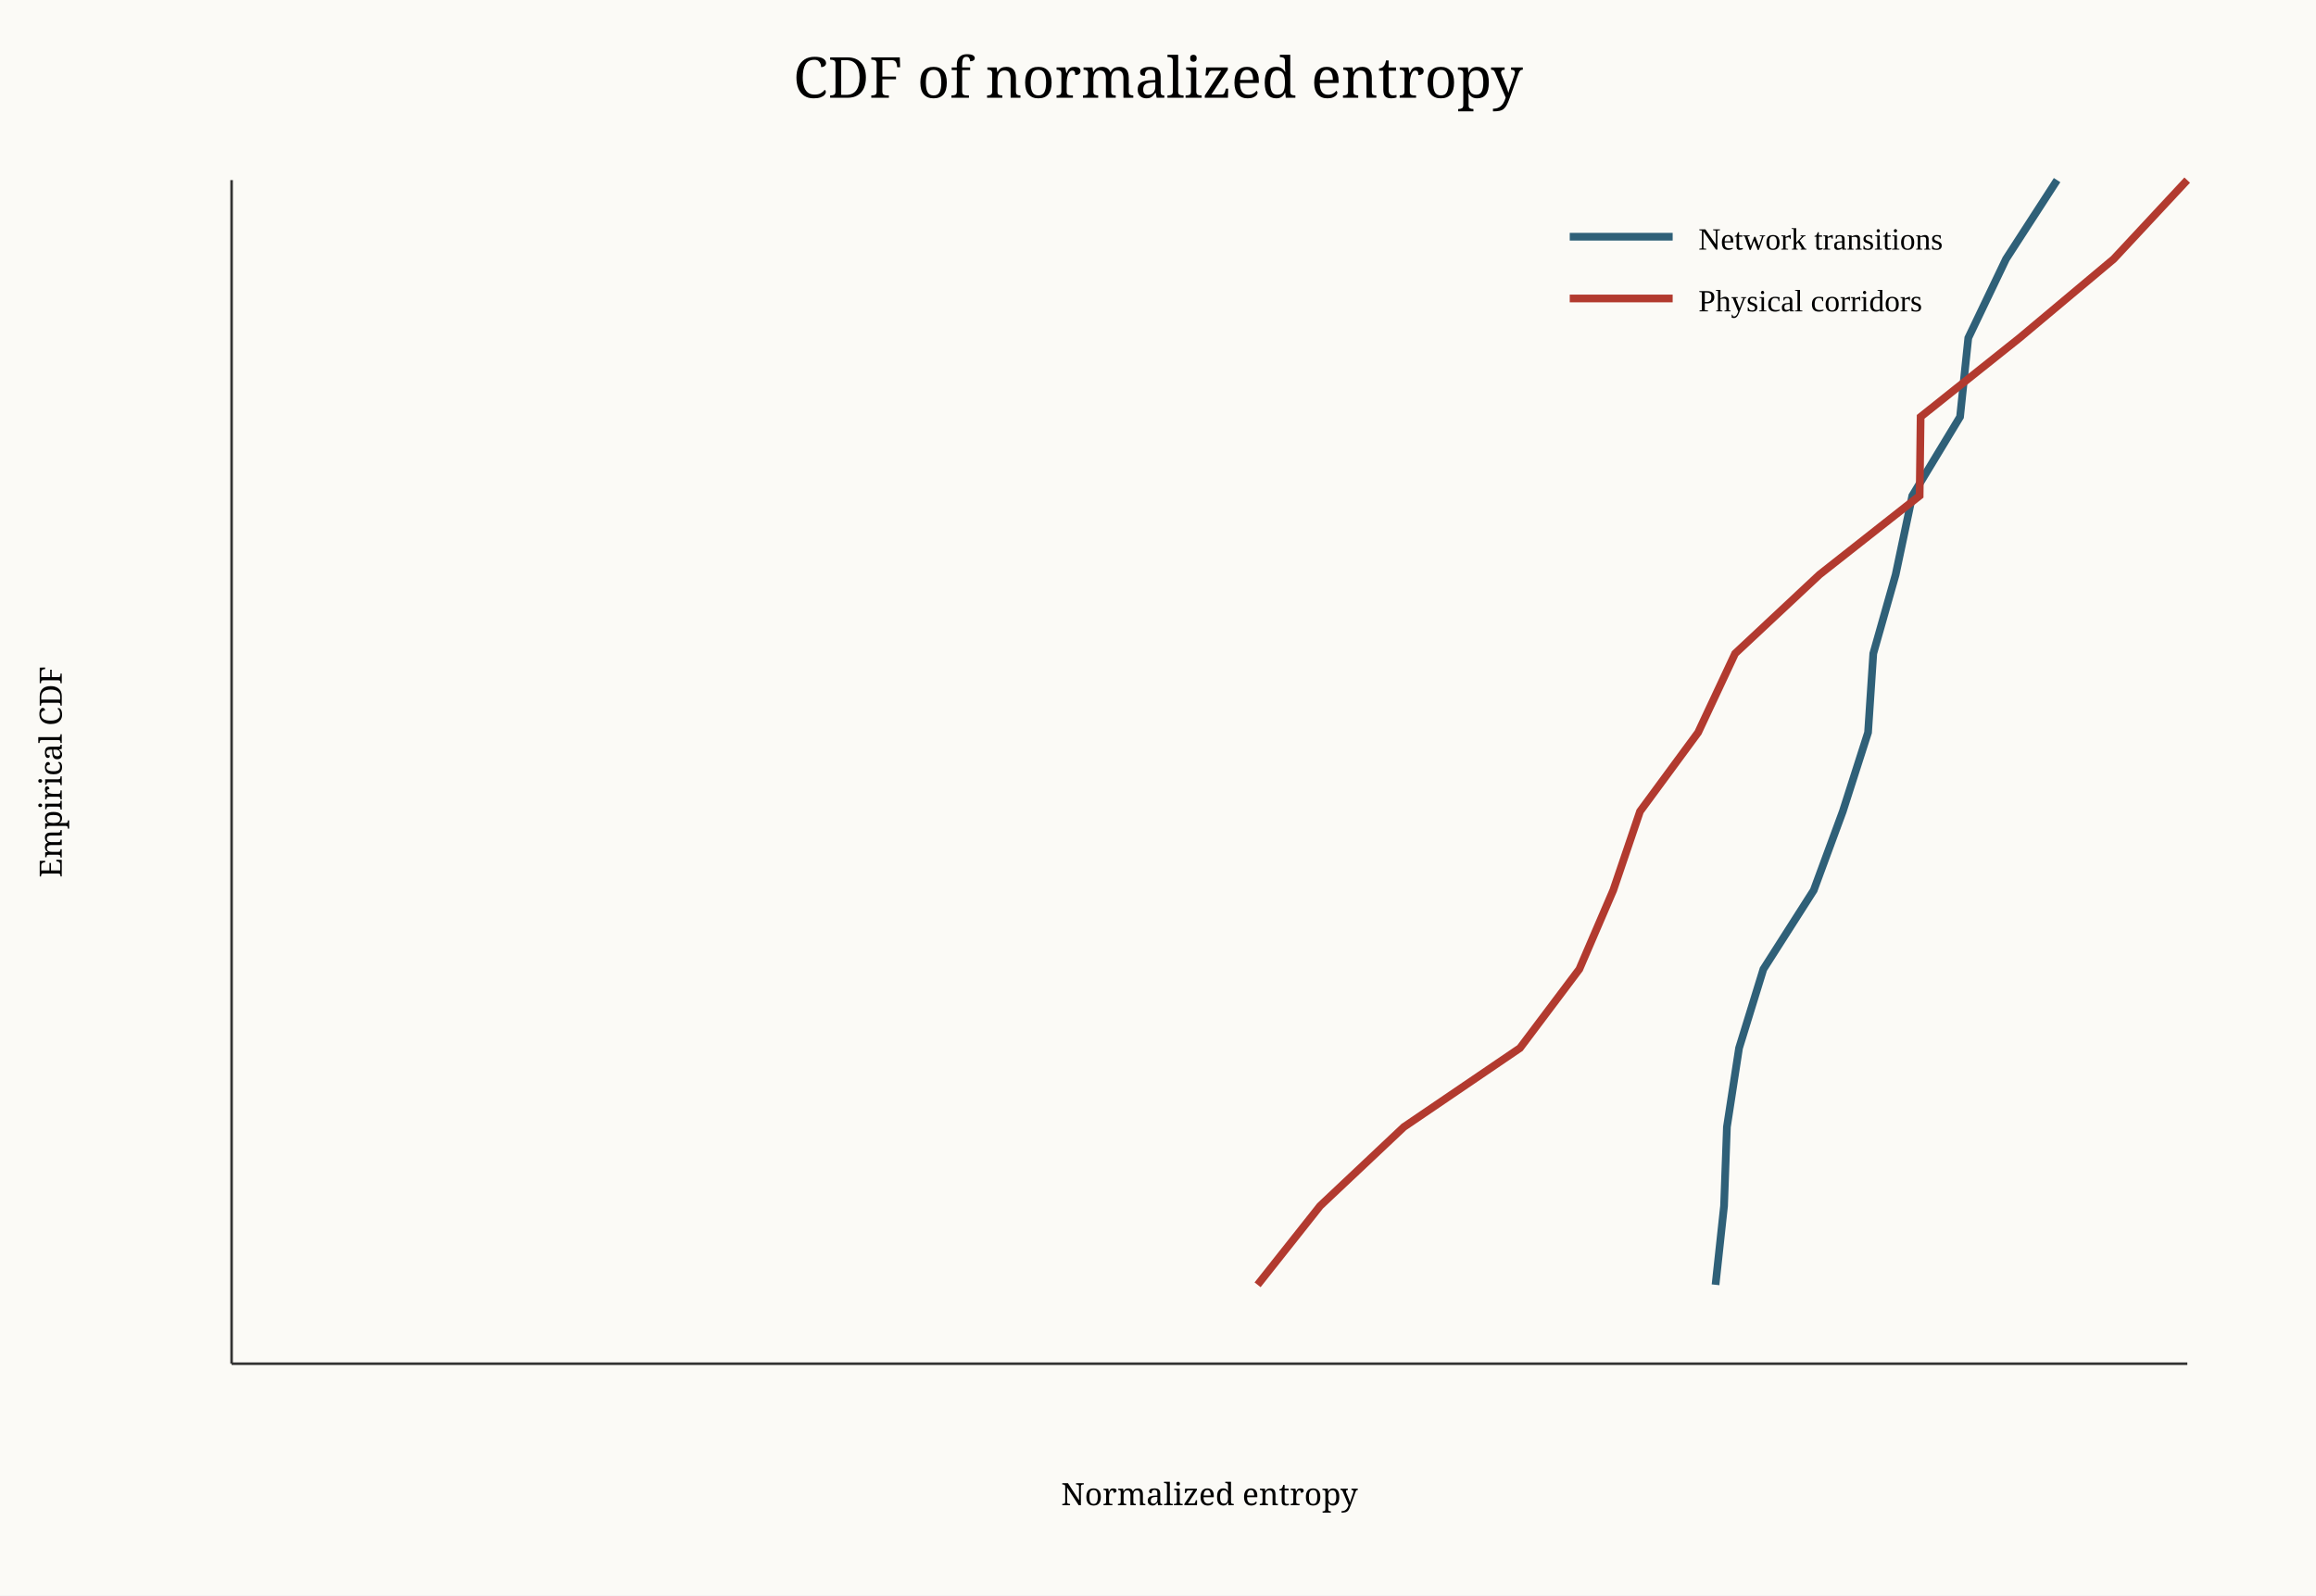
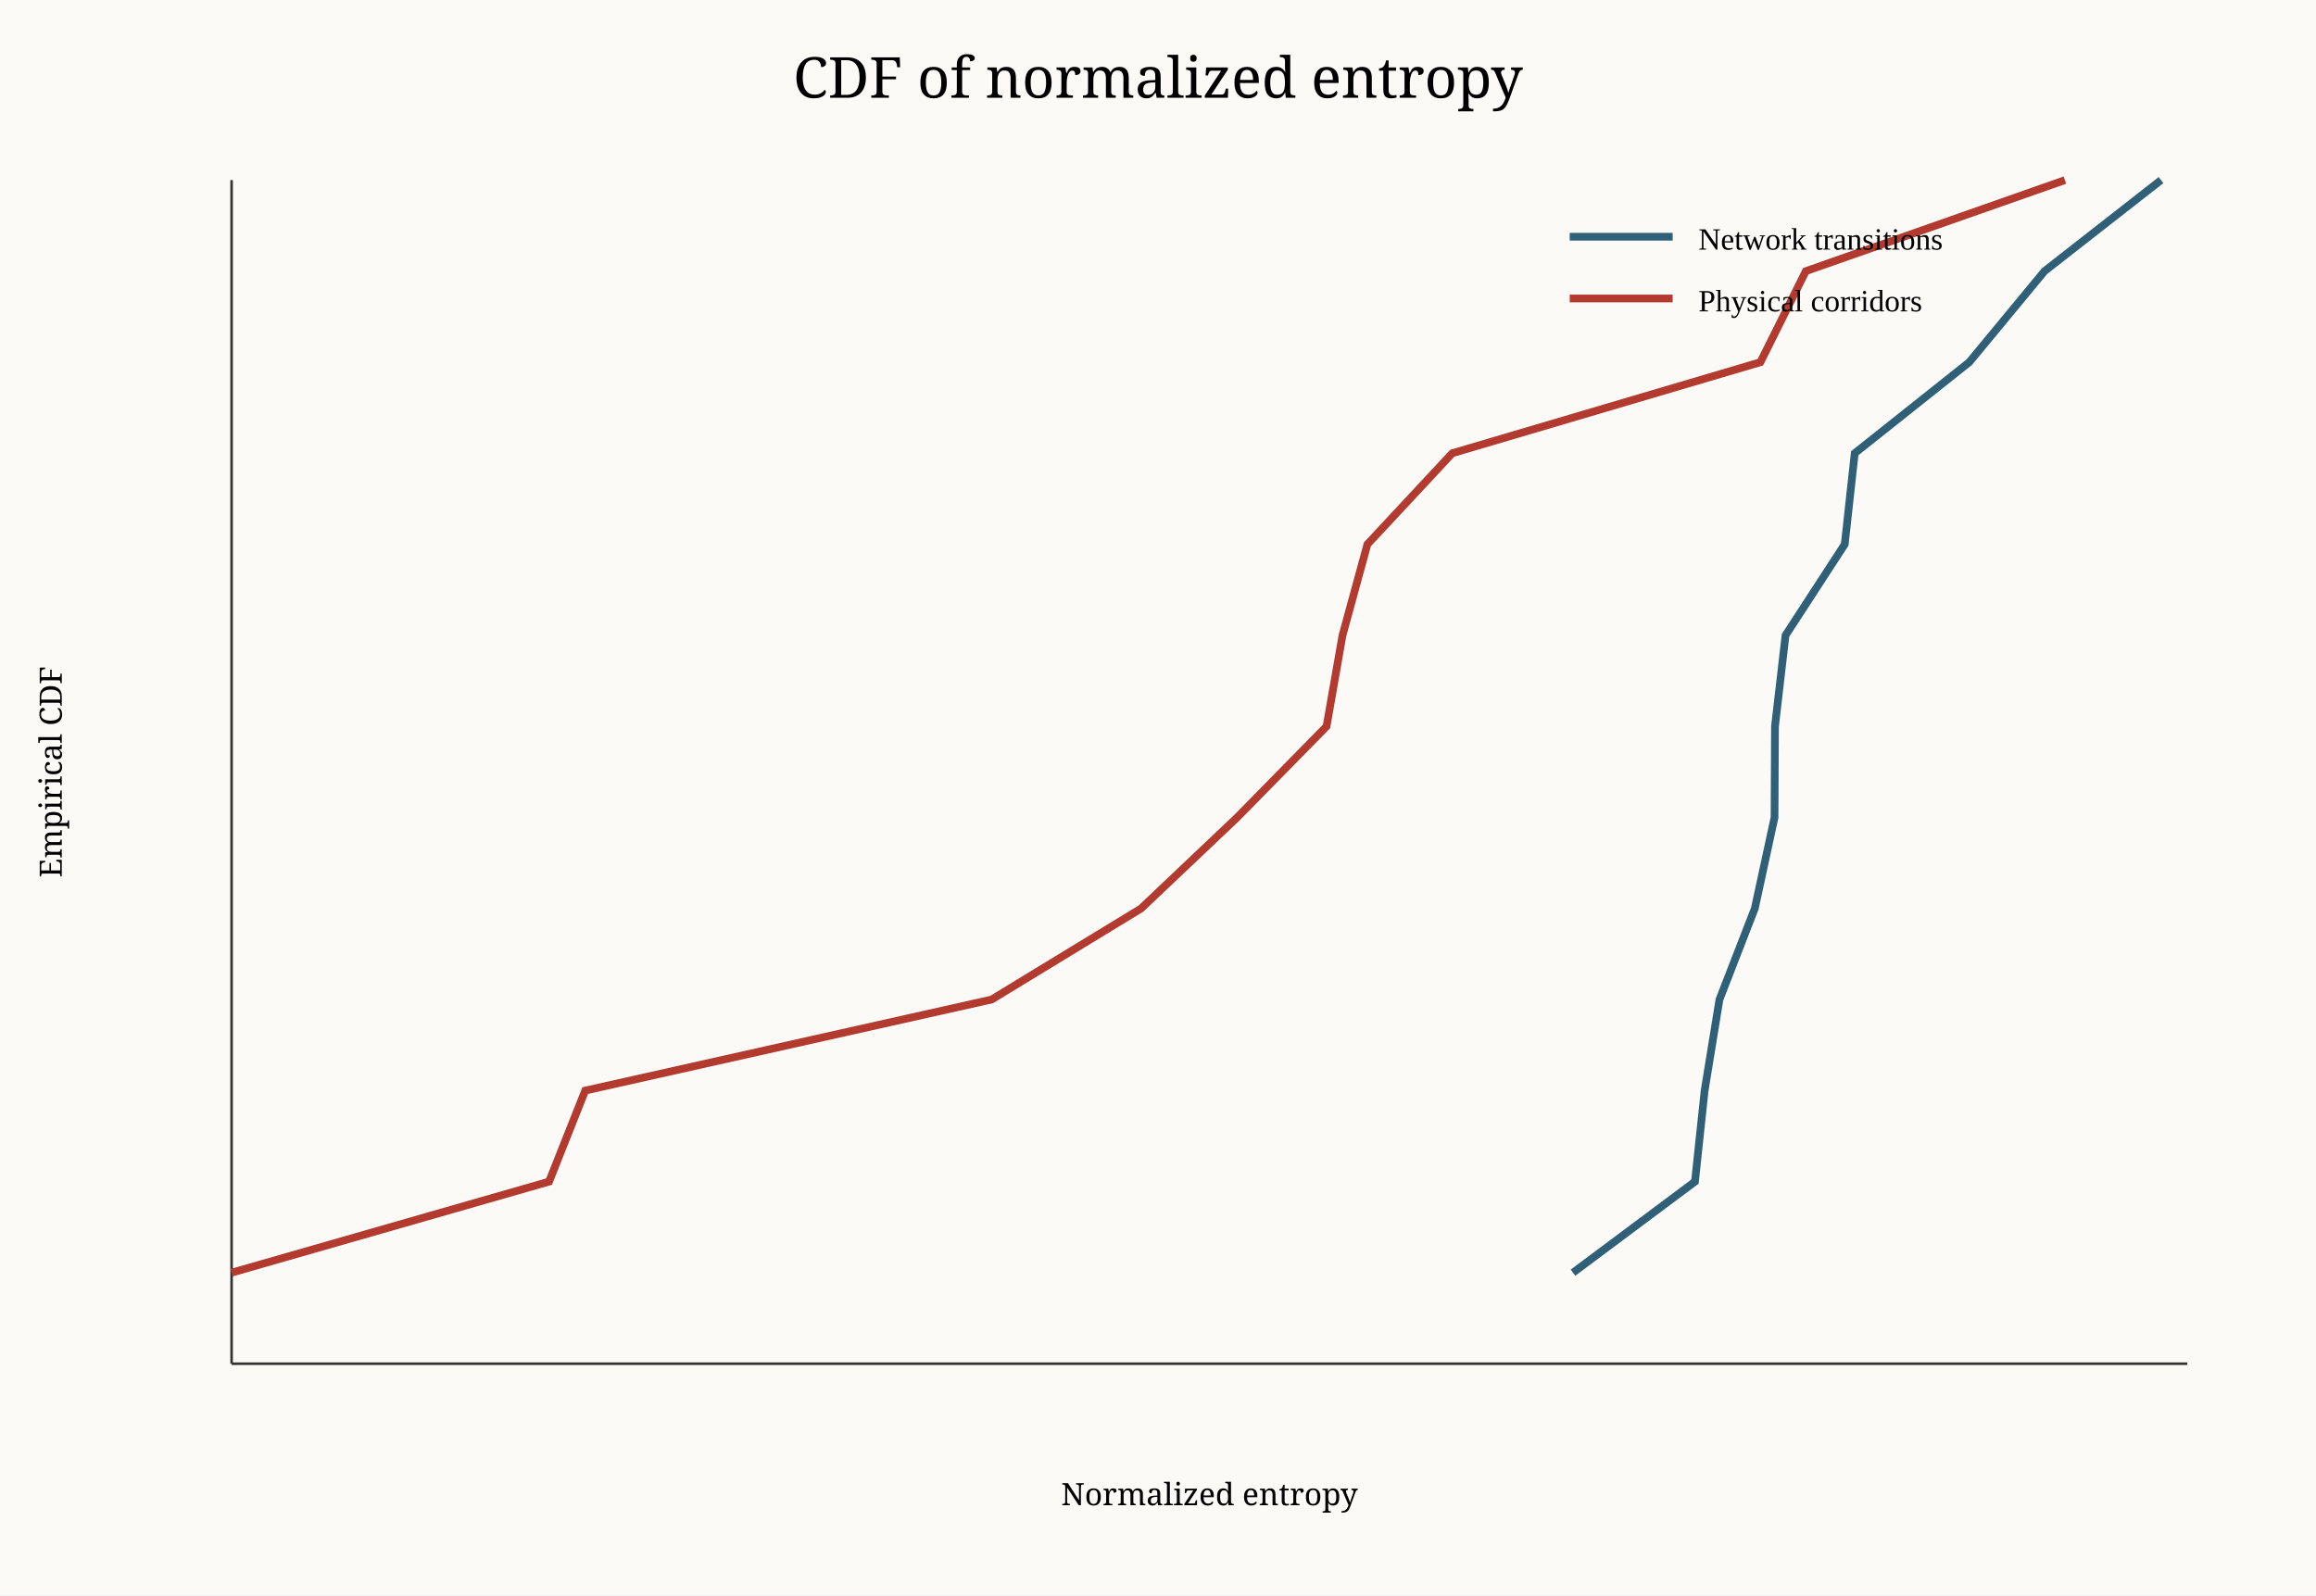
<svg xmlns="http://www.w3.org/2000/svg" width="900" height="620" viewBox="0 0 900 620">
  <rect width="100%" height="100%" fill="white" />
  <rect width="100%" height="100%" fill="#fbfaf6" />
  <text x="450" y="38" text-anchor="middle" font-size="22" font-family="Georgia">CDF of normalized entropy</text>
  <line x1="90" y1="530" x2="850" y2="530" stroke="#333" />
  <line x1="90" y1="70" x2="90" y2="530" stroke="#333" />
  <text x="470" y="585" text-anchor="middle" font-family="Georgia">Normalized entropy</text>
  <text x="24" y="300" transform="rotate(-90 24 300)" text-anchor="middle" font-family="Georgia">Empirical CDF</text>
-   <polyline points="666.66,499.33 669.97,468.67 671.08,438.00 675.80,407.33 685.25,376.67 704.82,346.00 716.12,315.33 725.93,284.67 727.96,254.00 736.65,223.33 743.12,192.67 761.68,162.00 764.88,131.33 779.54,100.67 799.39,70.00" fill="none" stroke="#2f6078" stroke-width="3" />
-   <polyline points="488.70,499.33 513.00,468.67 545.54,438.00 590.66,407.33 613.73,376.67 626.91,346.00 637.32,315.33 659.89,284.67 674.26,254.00 707.05,223.33 745.97,192.67 746.36,162.00 784.81,131.33 821.38,100.67 849.95,70.00" fill="none" stroke="#b23a2f" stroke-width="3" />
+   <polyline points="611.27,494.62 658.67,459.23 662.42,423.85 668.19,388.46 681.92,353.08 689.59,317.69 689.76,282.31 693.86,246.92 716.87,211.54 720.75,176.15 765.25,140.77 794.50,105.38 839.77,70.00" fill="none" stroke="#2f6078" stroke-width="3" />
+   <polyline points="90.00,494.62 213.37,459.23 227.42,423.85 385.35,388.46 443.43,353.08 480.76,317.69 515.50,282.31 521.70,246.92 531.38,211.54 564.35,176.15 684.09,140.77 701.75,105.38 802.43,70.00" fill="none" stroke="#b23a2f" stroke-width="3" />
  <line x1="610" y1="92" x2="650" y2="92" stroke="#2f6078" stroke-width="3" />
  <text x="660" y="97" font-size="12">Network transitions</text>
  <line x1="610" y1="116" x2="650" y2="116" stroke="#b23a2f" stroke-width="3" />
  <text x="660" y="121" font-size="12">Physical corridors</text>
</svg>
